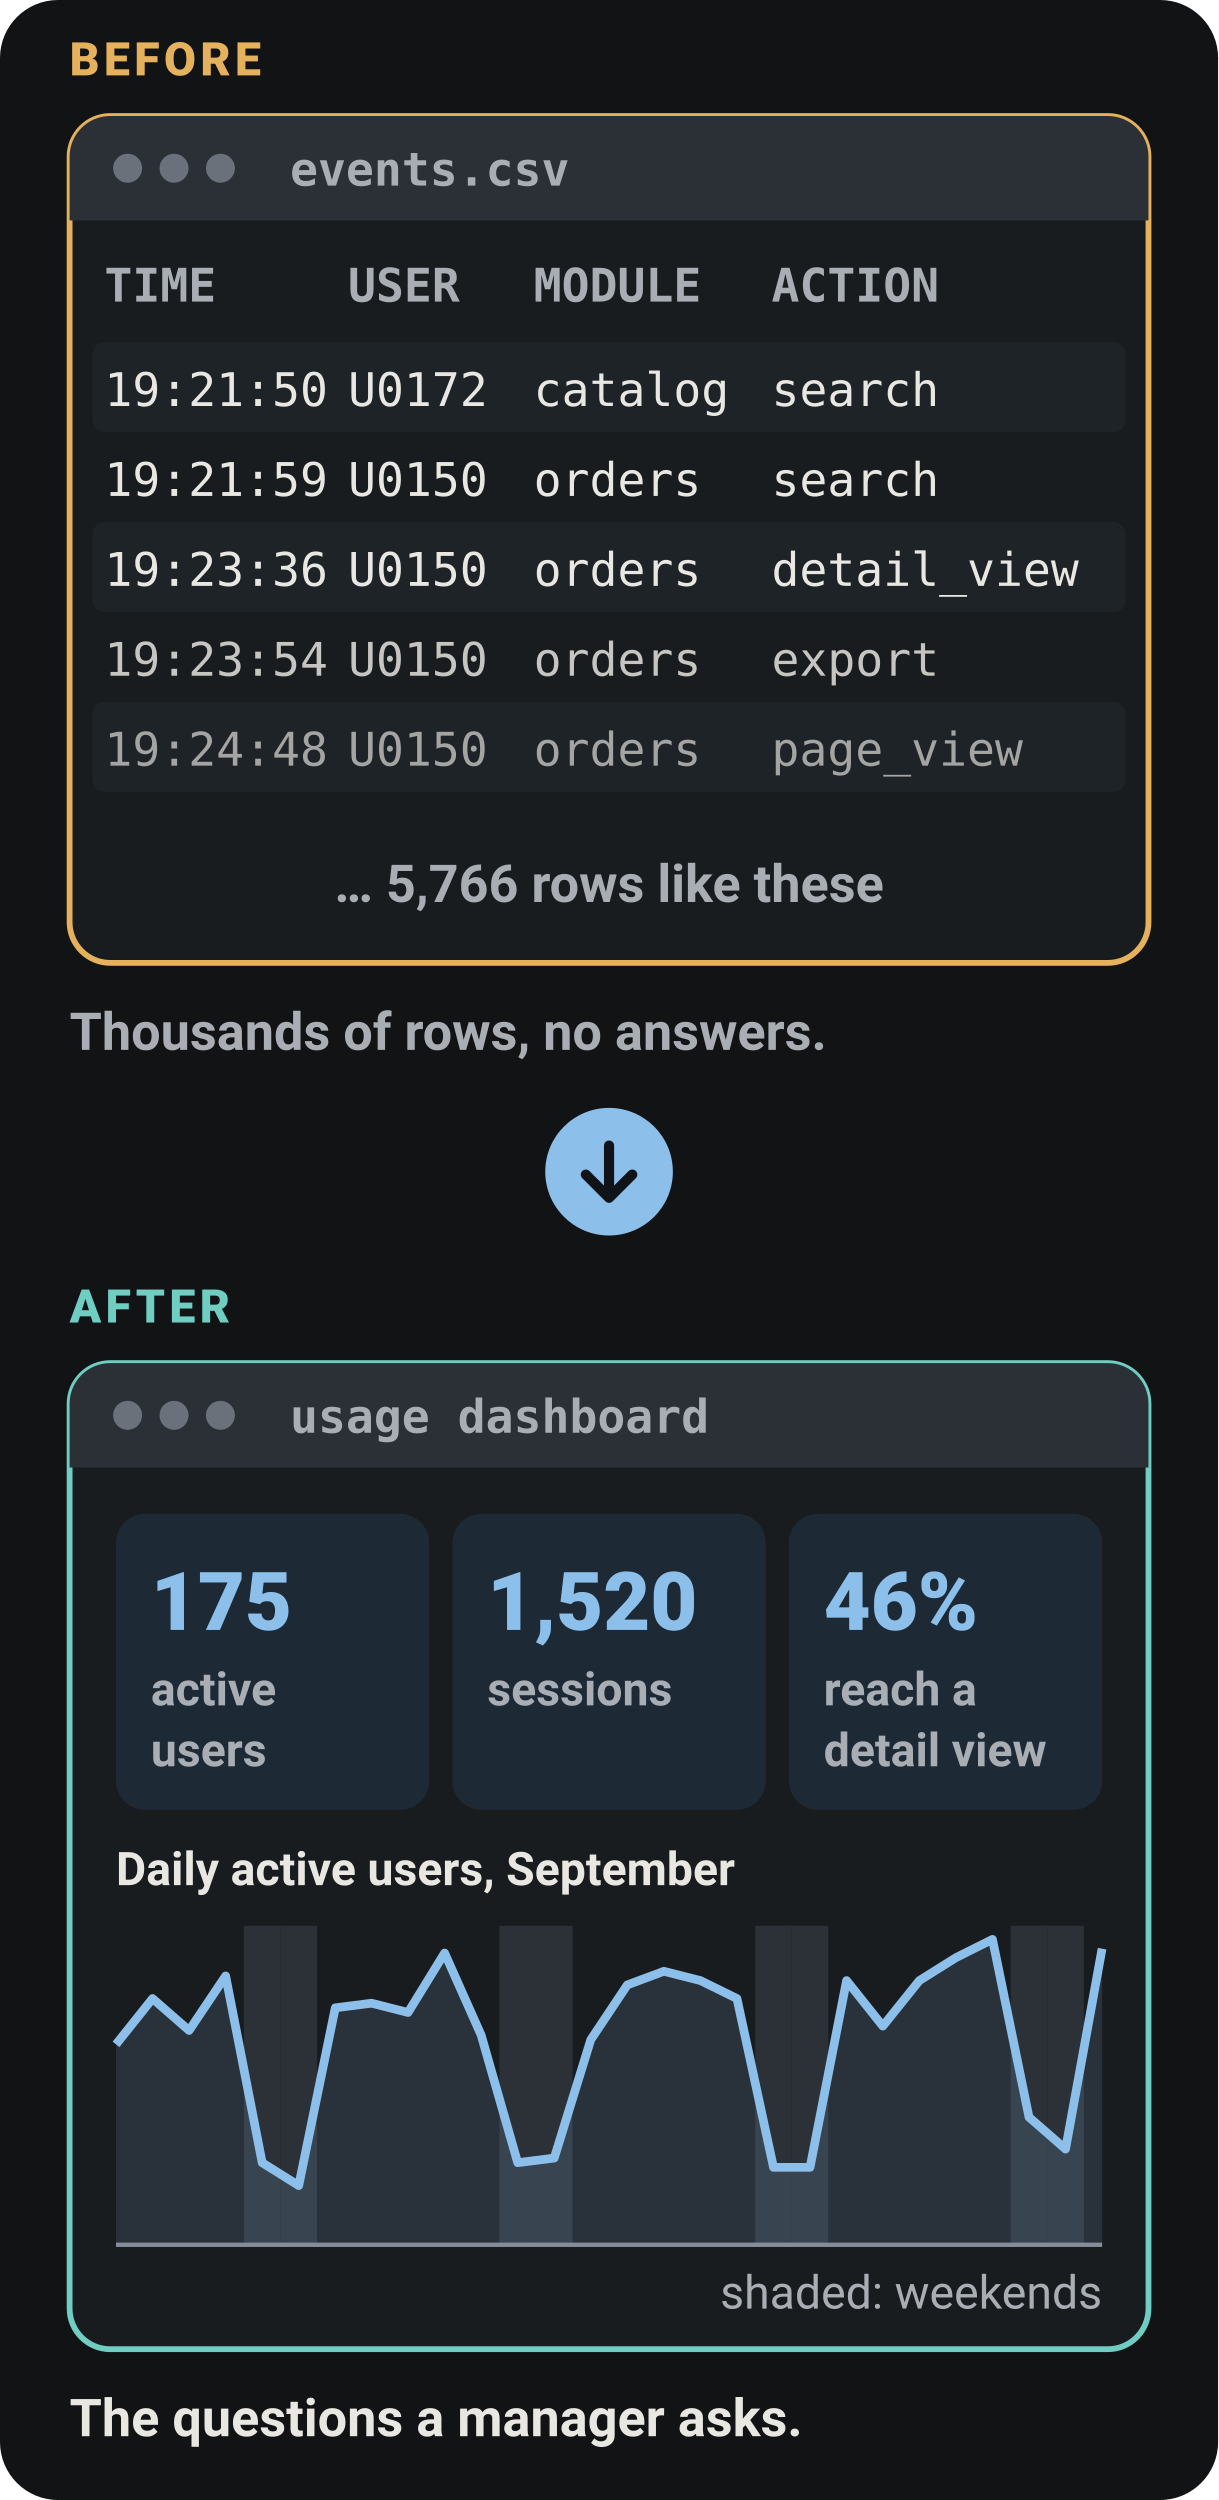
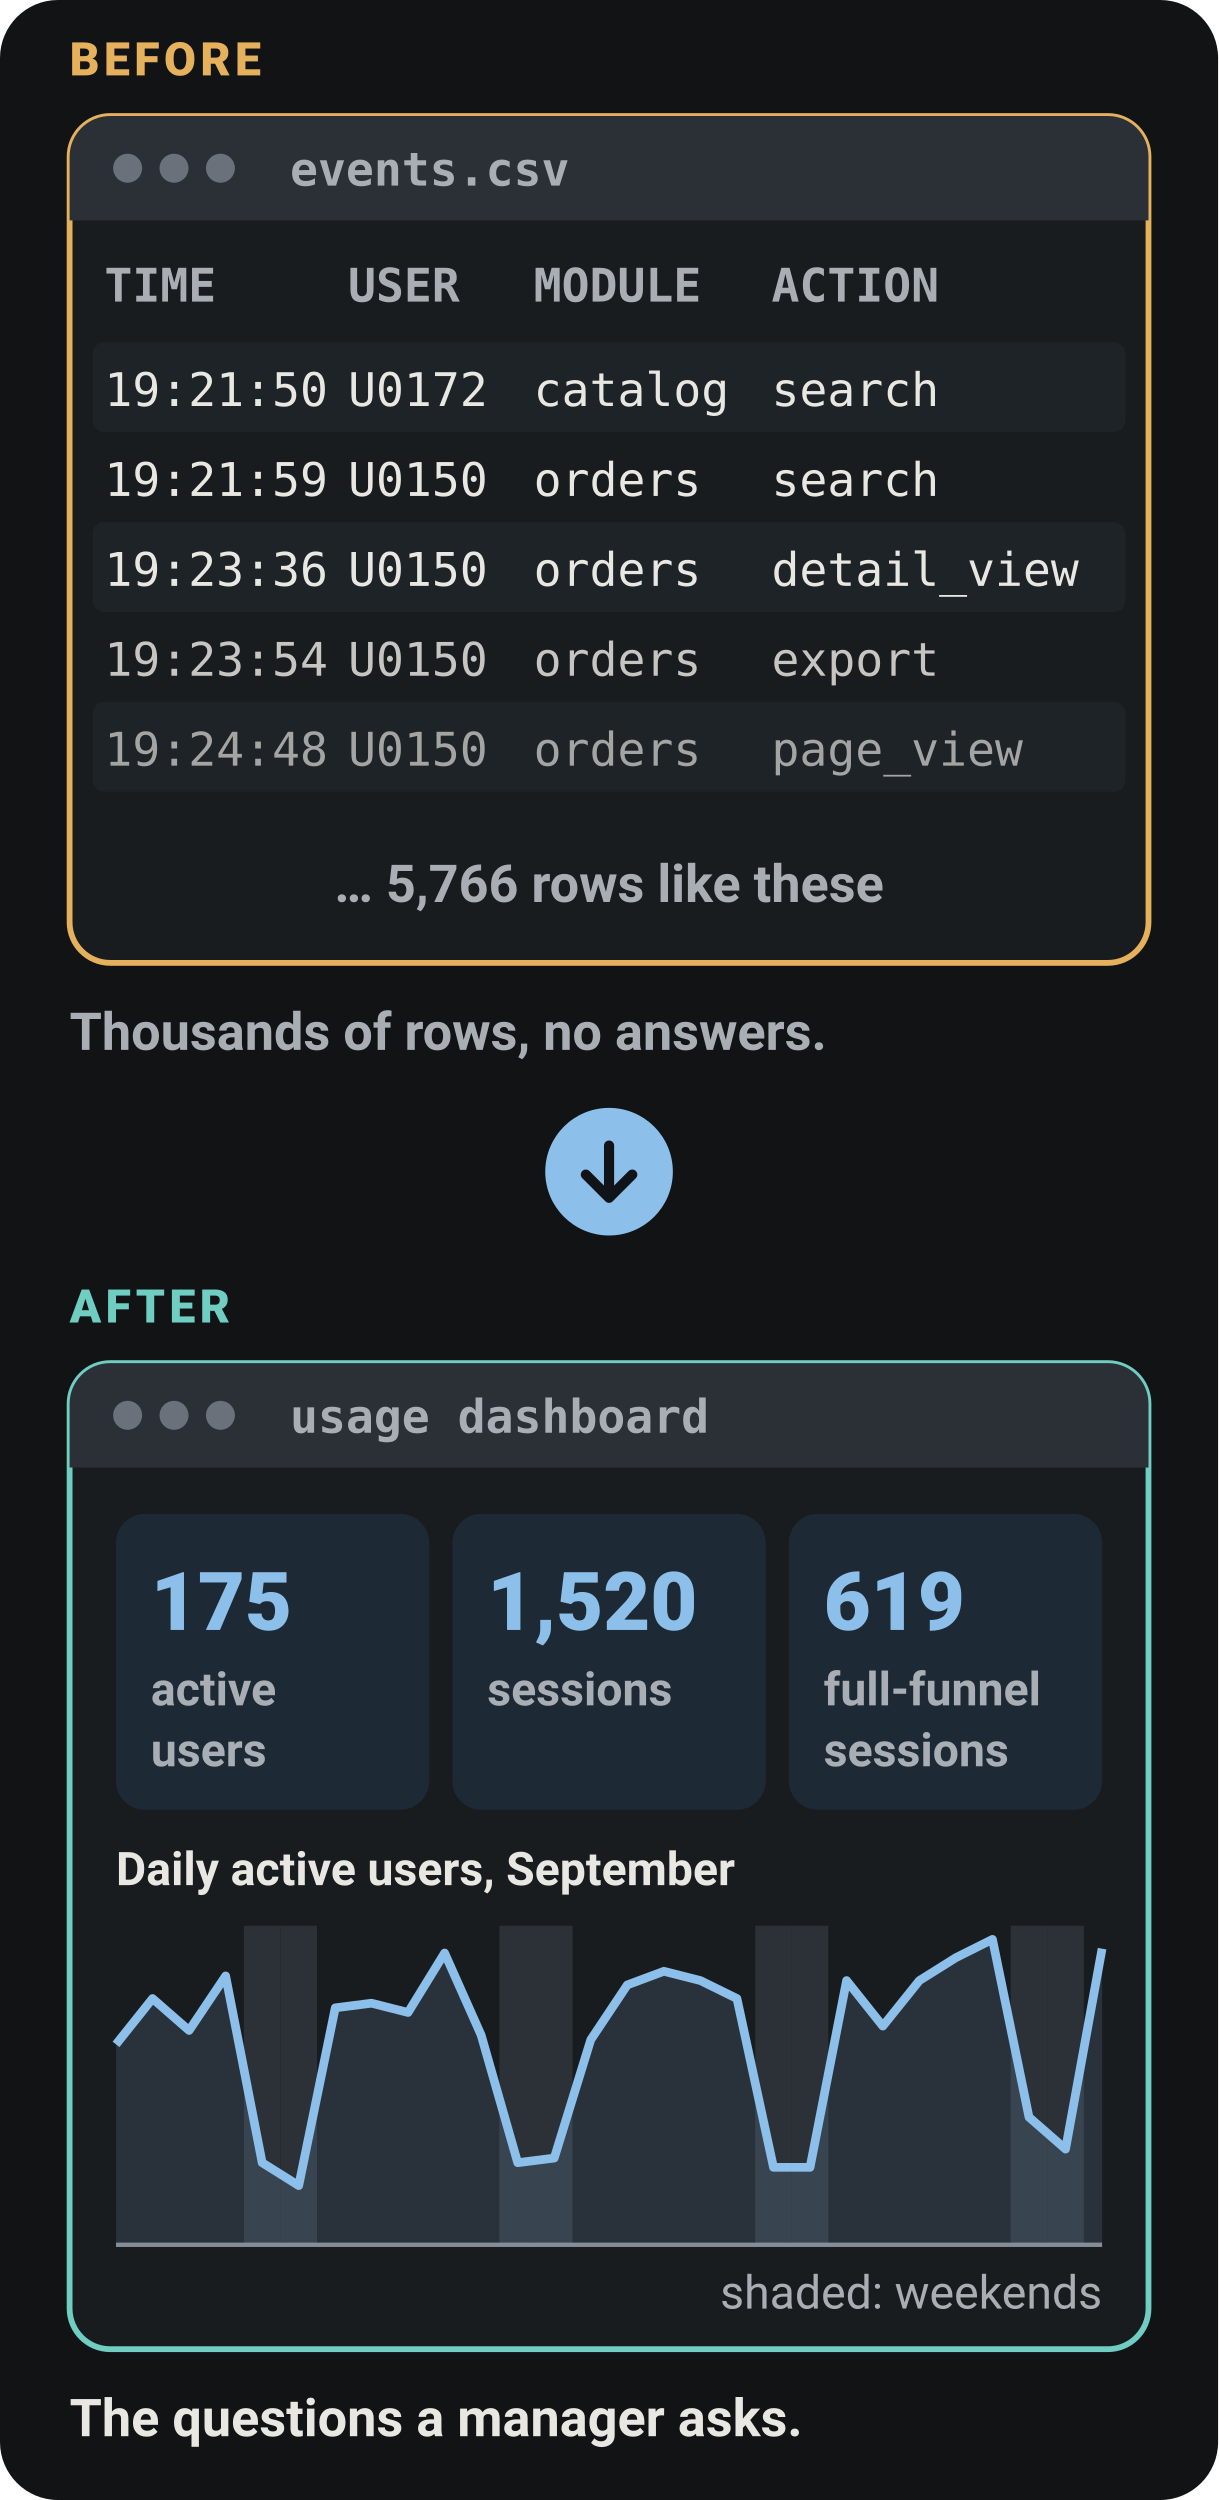
<svg xmlns="http://www.w3.org/2000/svg" viewBox="0 0 420 862" width="420" height="862" role="img" aria-labelledby="t">
  <defs>
    <marker id="ah" viewBox="0 0 10 10" refX="9" refY="5" markerWidth="7" markerHeight="7" orient="auto-start-reverse">
      <path d="M0 0L10 5L0 10z" fill="#848D98" />
    </marker>
    <marker id="aw" viewBox="0 0 10 10" refX="9" refY="5" markerWidth="7" markerHeight="7" orient="auto-start-reverse">
      <path d="M0 0L10 5L0 10z" fill="#E6B15C" />
    </marker>
  </defs>
  <rect width="420" height="862" rx="20" fill="#111315" />
  <g font-family="system-ui,-apple-system,'Segoe UI',Roboto,Helvetica,Arial,sans-serif">
    <text x="24" y="26" font-size="16" fill="#E6B15C" font-weight="800" letter-spacing="1.5">BEFORE</text>
    <rect x="24" y="40" width="372" height="292" rx="14" fill="#191C1F" stroke="#E6B15C" stroke-width="2" />
    <path d="M24 54 a14 14 0 0 1 14 -14 h344 a14 14 0 0 1 14 14 v22 h-372 z" fill="#2A3036" />
    <circle cx="44" cy="58" r="5" fill="#848D98" opacity="0.7" />
    <circle cx="60" cy="58" r="5" fill="#848D98" opacity="0.7" />
    <circle cx="76" cy="58" r="5" fill="#848D98" opacity="0.7" />
    <text x="100" y="64" font-size="16" fill="#A9AEB5" font-weight="600" font-family="ui-monospace,'SF Mono','Cascadia Mono',Menlo,Consolas,monospace">events.csv</text>
    <text x="36" y="104" font-size="16" fill="#A9AEB5" font-weight="700" font-family="ui-monospace,'SF Mono','Cascadia Mono',Menlo,Consolas,monospace">TIME</text>
    <text x="120" y="104" font-size="16" fill="#A9AEB5" font-weight="700" font-family="ui-monospace,'SF Mono','Cascadia Mono',Menlo,Consolas,monospace">USER</text>
    <text x="184" y="104" font-size="16" fill="#A9AEB5" font-weight="700" font-family="ui-monospace,'SF Mono','Cascadia Mono',Menlo,Consolas,monospace">MODULE</text>
    <text x="266" y="104" font-size="16" fill="#A9AEB5" font-weight="700" font-family="ui-monospace,'SF Mono','Cascadia Mono',Menlo,Consolas,monospace">ACTION</text>
    <rect x="32" y="118" width="356" height="31" rx="4" fill="#1E2328" />
    <g opacity="1.00">
      <text x="36" y="140" font-size="16" fill="#E9E7E2" font-family="ui-monospace,'SF Mono','Cascadia Mono',Menlo,Consolas,monospace">19:21:50</text>
      <text x="120" y="140" font-size="16" fill="#E9E7E2" font-family="ui-monospace,'SF Mono','Cascadia Mono',Menlo,Consolas,monospace">U0172</text>
      <text x="184" y="140" font-size="16" fill="#E9E7E2" font-family="ui-monospace,'SF Mono','Cascadia Mono',Menlo,Consolas,monospace">catalog</text>
      <text x="266" y="140" font-size="16" fill="#E9E7E2" font-family="ui-monospace,'SF Mono','Cascadia Mono',Menlo,Consolas,monospace">search</text>
    </g>
    <g opacity="1.00">
      <text x="36" y="171" font-size="16" fill="#E9E7E2" font-family="ui-monospace,'SF Mono','Cascadia Mono',Menlo,Consolas,monospace">19:21:59</text>
      <text x="120" y="171" font-size="16" fill="#E9E7E2" font-family="ui-monospace,'SF Mono','Cascadia Mono',Menlo,Consolas,monospace">U0150</text>
      <text x="184" y="171" font-size="16" fill="#E9E7E2" font-family="ui-monospace,'SF Mono','Cascadia Mono',Menlo,Consolas,monospace">orders</text>
      <text x="266" y="171" font-size="16" fill="#E9E7E2" font-family="ui-monospace,'SF Mono','Cascadia Mono',Menlo,Consolas,monospace">search</text>
    </g>
    <rect x="32" y="180" width="356" height="31" rx="4" fill="#1E2328" />
    <g opacity="1.00">
      <text x="36" y="202" font-size="16" fill="#E9E7E2" font-family="ui-monospace,'SF Mono','Cascadia Mono',Menlo,Consolas,monospace">19:23:36</text>
      <text x="120" y="202" font-size="16" fill="#E9E7E2" font-family="ui-monospace,'SF Mono','Cascadia Mono',Menlo,Consolas,monospace">U0150</text>
      <text x="184" y="202" font-size="16" fill="#E9E7E2" font-family="ui-monospace,'SF Mono','Cascadia Mono',Menlo,Consolas,monospace">orders</text>
      <text x="266" y="202" font-size="16" fill="#E9E7E2" font-family="ui-monospace,'SF Mono','Cascadia Mono',Menlo,Consolas,monospace">detail_view</text>
    </g>
    <g opacity="0.83">
      <text x="36" y="233" font-size="16" fill="#E9E7E2" font-family="ui-monospace,'SF Mono','Cascadia Mono',Menlo,Consolas,monospace">19:23:54</text>
      <text x="120" y="233" font-size="16" fill="#E9E7E2" font-family="ui-monospace,'SF Mono','Cascadia Mono',Menlo,Consolas,monospace">U0150</text>
      <text x="184" y="233" font-size="16" fill="#E9E7E2" font-family="ui-monospace,'SF Mono','Cascadia Mono',Menlo,Consolas,monospace">orders</text>
      <text x="266" y="233" font-size="16" fill="#E9E7E2" font-family="ui-monospace,'SF Mono','Cascadia Mono',Menlo,Consolas,monospace">export</text>
    </g>
    <rect x="32" y="242" width="356" height="31" rx="4" fill="#1E2328" />
    <g opacity="0.66">
      <text x="36" y="264" font-size="16" fill="#E9E7E2" font-family="ui-monospace,'SF Mono','Cascadia Mono',Menlo,Consolas,monospace">19:24:48</text>
      <text x="120" y="264" font-size="16" fill="#E9E7E2" font-family="ui-monospace,'SF Mono','Cascadia Mono',Menlo,Consolas,monospace">U0150</text>
      <text x="184" y="264" font-size="16" fill="#E9E7E2" font-family="ui-monospace,'SF Mono','Cascadia Mono',Menlo,Consolas,monospace">orders</text>
      <text x="266" y="264" font-size="16" fill="#E9E7E2" font-family="ui-monospace,'SF Mono','Cascadia Mono',Menlo,Consolas,monospace">page_view</text>
    </g>
    <text x="210" y="311" font-size="18" fill="#A9AEB5" font-weight="700" text-anchor="middle">… 5,766 rows like these</text>
    <text x="24" y="362" font-size="18" fill="#A9AEB5" font-weight="600">Thousands of rows, no answers.</text>
    <circle cx="210" cy="404" r="22" fill="#8CC0EA" />
    <path d="M210 395 v16 M202 405 l8 8 l8 -8" fill="none" stroke="#101418" stroke-width="3.5" stroke-linecap="round" stroke-linejoin="round" />
    <text x="24" y="456" font-size="16" fill="#6FCDC2" font-weight="800" letter-spacing="1.5">AFTER</text>
    <rect x="24" y="470" width="372" height="340" rx="14" fill="#191C1F" stroke="#6FCDC2" stroke-width="2" />
    <path d="M24 484 a14 14 0 0 1 14 -14 h344 a14 14 0 0 1 14 14 v22 h-372 z" fill="#2A3036" />
    <circle cx="44" cy="488" r="5" fill="#848D98" opacity="0.7" />
    <circle cx="60" cy="488" r="5" fill="#848D98" opacity="0.7" />
    <circle cx="76" cy="488" r="5" fill="#848D98" opacity="0.7" />
    <text x="100" y="494" font-size="16" fill="#A9AEB5" font-weight="600" font-family="ui-monospace,'SF Mono','Cascadia Mono',Menlo,Consolas,monospace">usage dashboard</text>
    <rect x="40.0" y="522" width="108.0" height="102" rx="10" fill="#1D2A36" />
    <text x="52" y="562" font-size="28" fill="#8CC0EA" font-weight="800" data-box="40,522,108,102">175</text>
    <text x="52" y="588" font-size="16" fill="#A9AEB5" font-weight="600" data-box="40,522,108,102">active</text>
    <text x="52" y="609" font-size="16" fill="#A9AEB5" font-weight="600" data-box="40,522,108,102">users</text>
    <rect x="156.0" y="522" width="108.0" height="102" rx="10" fill="#1D2A36" />
    <text x="168" y="562" font-size="28" fill="#8CC0EA" font-weight="800" data-box="156,522,108,102">1,520</text>
    <text x="168" y="588" font-size="16" fill="#A9AEB5" font-weight="600" data-box="156,522,108,102">sessions</text>
    <rect x="272.0" y="522" width="108.0" height="102" rx="10" fill="#1D2A36" />
-     <text x="284" y="562" font-size="28" fill="#8CC0EA" font-weight="800" data-box="272,522,108,102">46%</text>
-     <text x="284" y="588" font-size="16" fill="#A9AEB5" font-weight="600" data-box="272,522,108,102">reach a</text>
-     <text x="284" y="609" font-size="16" fill="#A9AEB5" font-weight="600" data-box="272,522,108,102">detail view</text>
+     <text x="284" y="562" font-size="28" fill="#8CC0EA" font-weight="800" data-box="272,522,108,102">619</text>
+     <text x="284" y="588" font-size="16" fill="#A9AEB5" font-weight="600" data-box="272,522,108,102">full-funnel</text>
+     <text x="284" y="609" font-size="16" fill="#A9AEB5" font-weight="600" data-box="272,522,108,102">sessions</text>
    <text x="40" y="650" font-size="16" fill="#E9E7E2" font-weight="700">Daily active users, September</text>
    <rect x="84.1" y="664" width="12.6" height="110" fill="#2B3137" />
    <rect x="96.7" y="664" width="12.6" height="110" fill="#2B3137" />
    <rect x="172.2" y="664" width="12.6" height="110" fill="#2B3137" />
    <rect x="184.8" y="664" width="12.6" height="110" fill="#2B3137" />
    <rect x="260.4" y="664" width="12.6" height="110" fill="#2B3137" />
    <rect x="273.0" y="664" width="12.6" height="110" fill="#2B3137" />
    <rect x="348.5" y="664" width="12.6" height="110" fill="#2B3137" />
    <rect x="361.1" y="664" width="12.6" height="110" fill="#2B3137" />
    <path d="M40.0 704.9 L52.6 689.1 L65.2 700.1 L77.8 681.3 L90.4 745.7 L103.0 753.6 L115.6 692.3 L128.1 690.7 L140.7 693.9 L153.3 673.4 L165.9 701.7 L178.5 745.7 L191.1 744.1 L203.7 703.3 L216.3 684.4 L228.9 679.7 L241.5 682.9 L254.1 689.1 L266.7 747.3 L279.3 747.3 L291.9 682.9 L304.4 698.6 L317.0 682.9 L329.6 675.0 L342.2 668.7 L354.8 730.0 L367.4 741.0 L380.0 671.9 L380.0 774 L40 774 Z" fill="#8CC0EA" opacity="0.14" />
    <path d="M40.0 704.9 L52.6 689.1 L65.2 700.1 L77.8 681.3 L90.4 745.7 L103.0 753.6 L115.6 692.3 L128.1 690.7 L140.7 693.9 L153.3 673.4 L165.9 701.7 L178.5 745.7 L191.1 744.1 L203.7 703.3 L216.3 684.4 L228.9 679.7 L241.5 682.9 L254.1 689.1 L266.7 747.3 L279.3 747.3 L291.9 682.9 L304.4 698.6 L317.0 682.9 L329.6 675.0 L342.2 668.7 L354.8 730.0 L367.4 741.0 L380.0 671.9" fill="none" stroke="#8CC0EA" stroke-width="3" stroke-linejoin="round" />
    <path d="M40 774 H380" stroke="#848D98" stroke-width="1.5" />
    <text x="380" y="796" font-size="16" fill="#A9AEB5" text-anchor="end">shaded: weekends</text>
    <text x="24" y="840" font-size="18" fill="#E9E7E2" font-weight="700">The questions a manager asks.</text>
  </g>
</svg>
